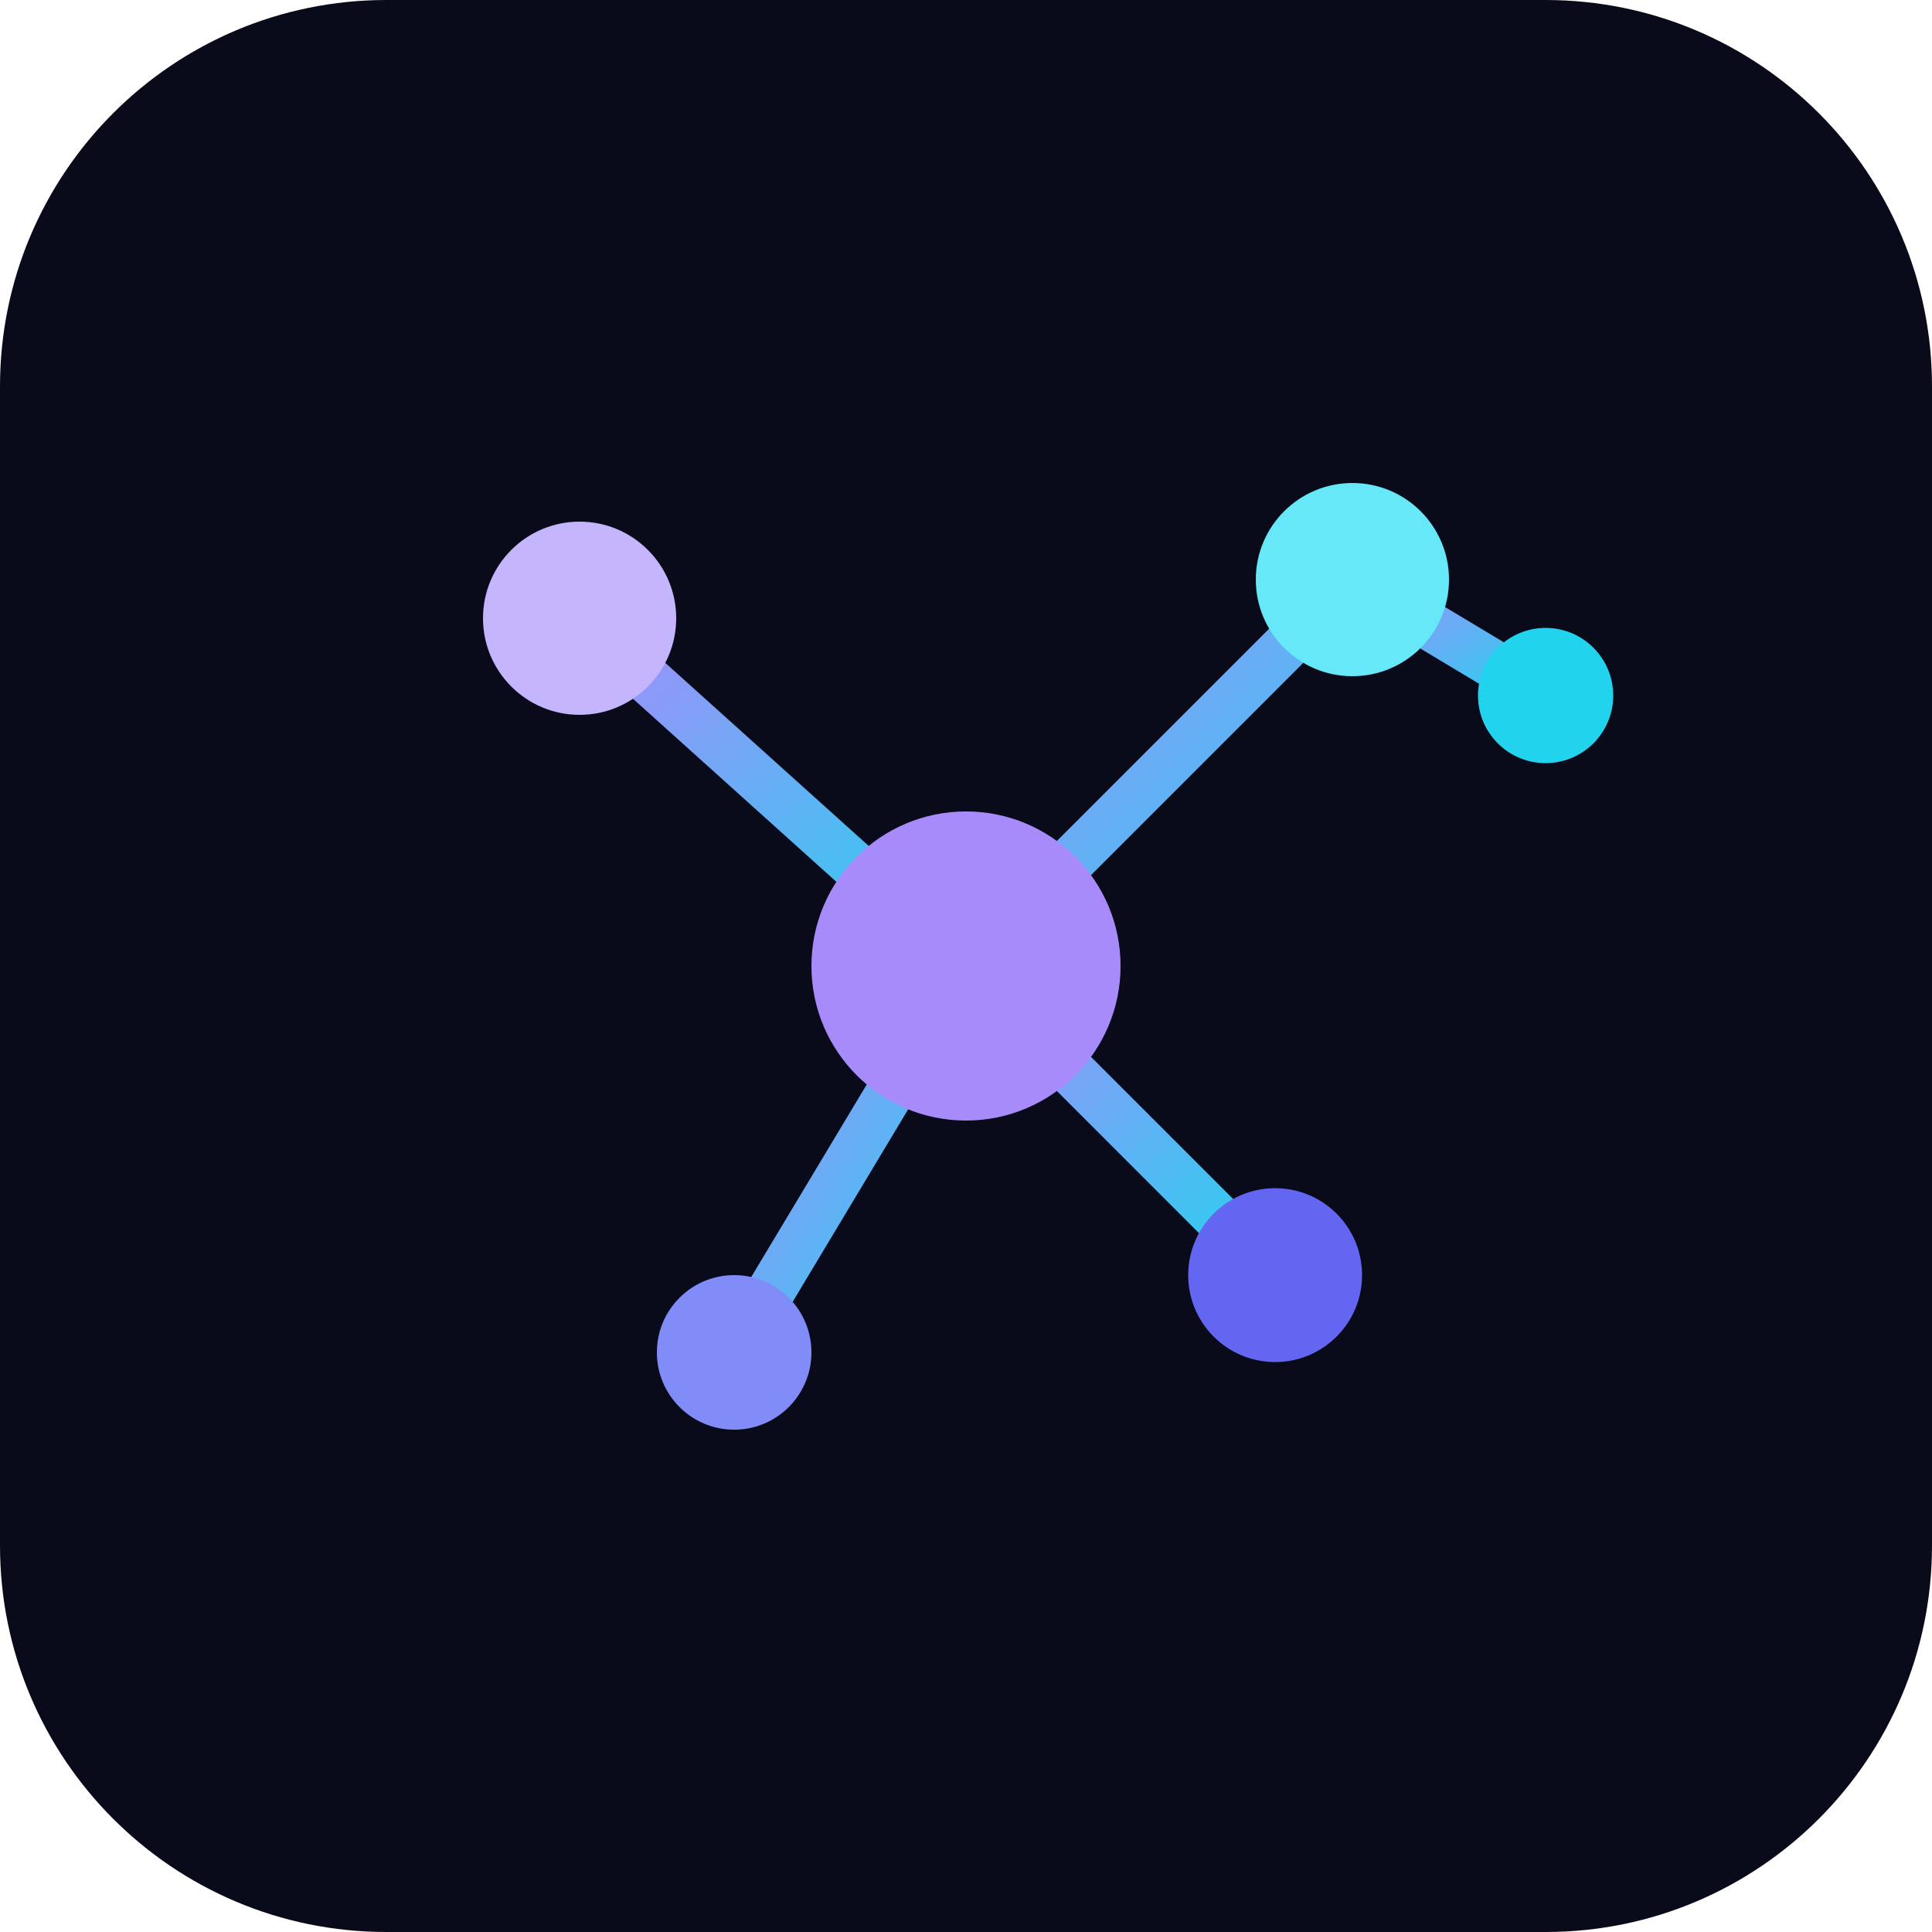
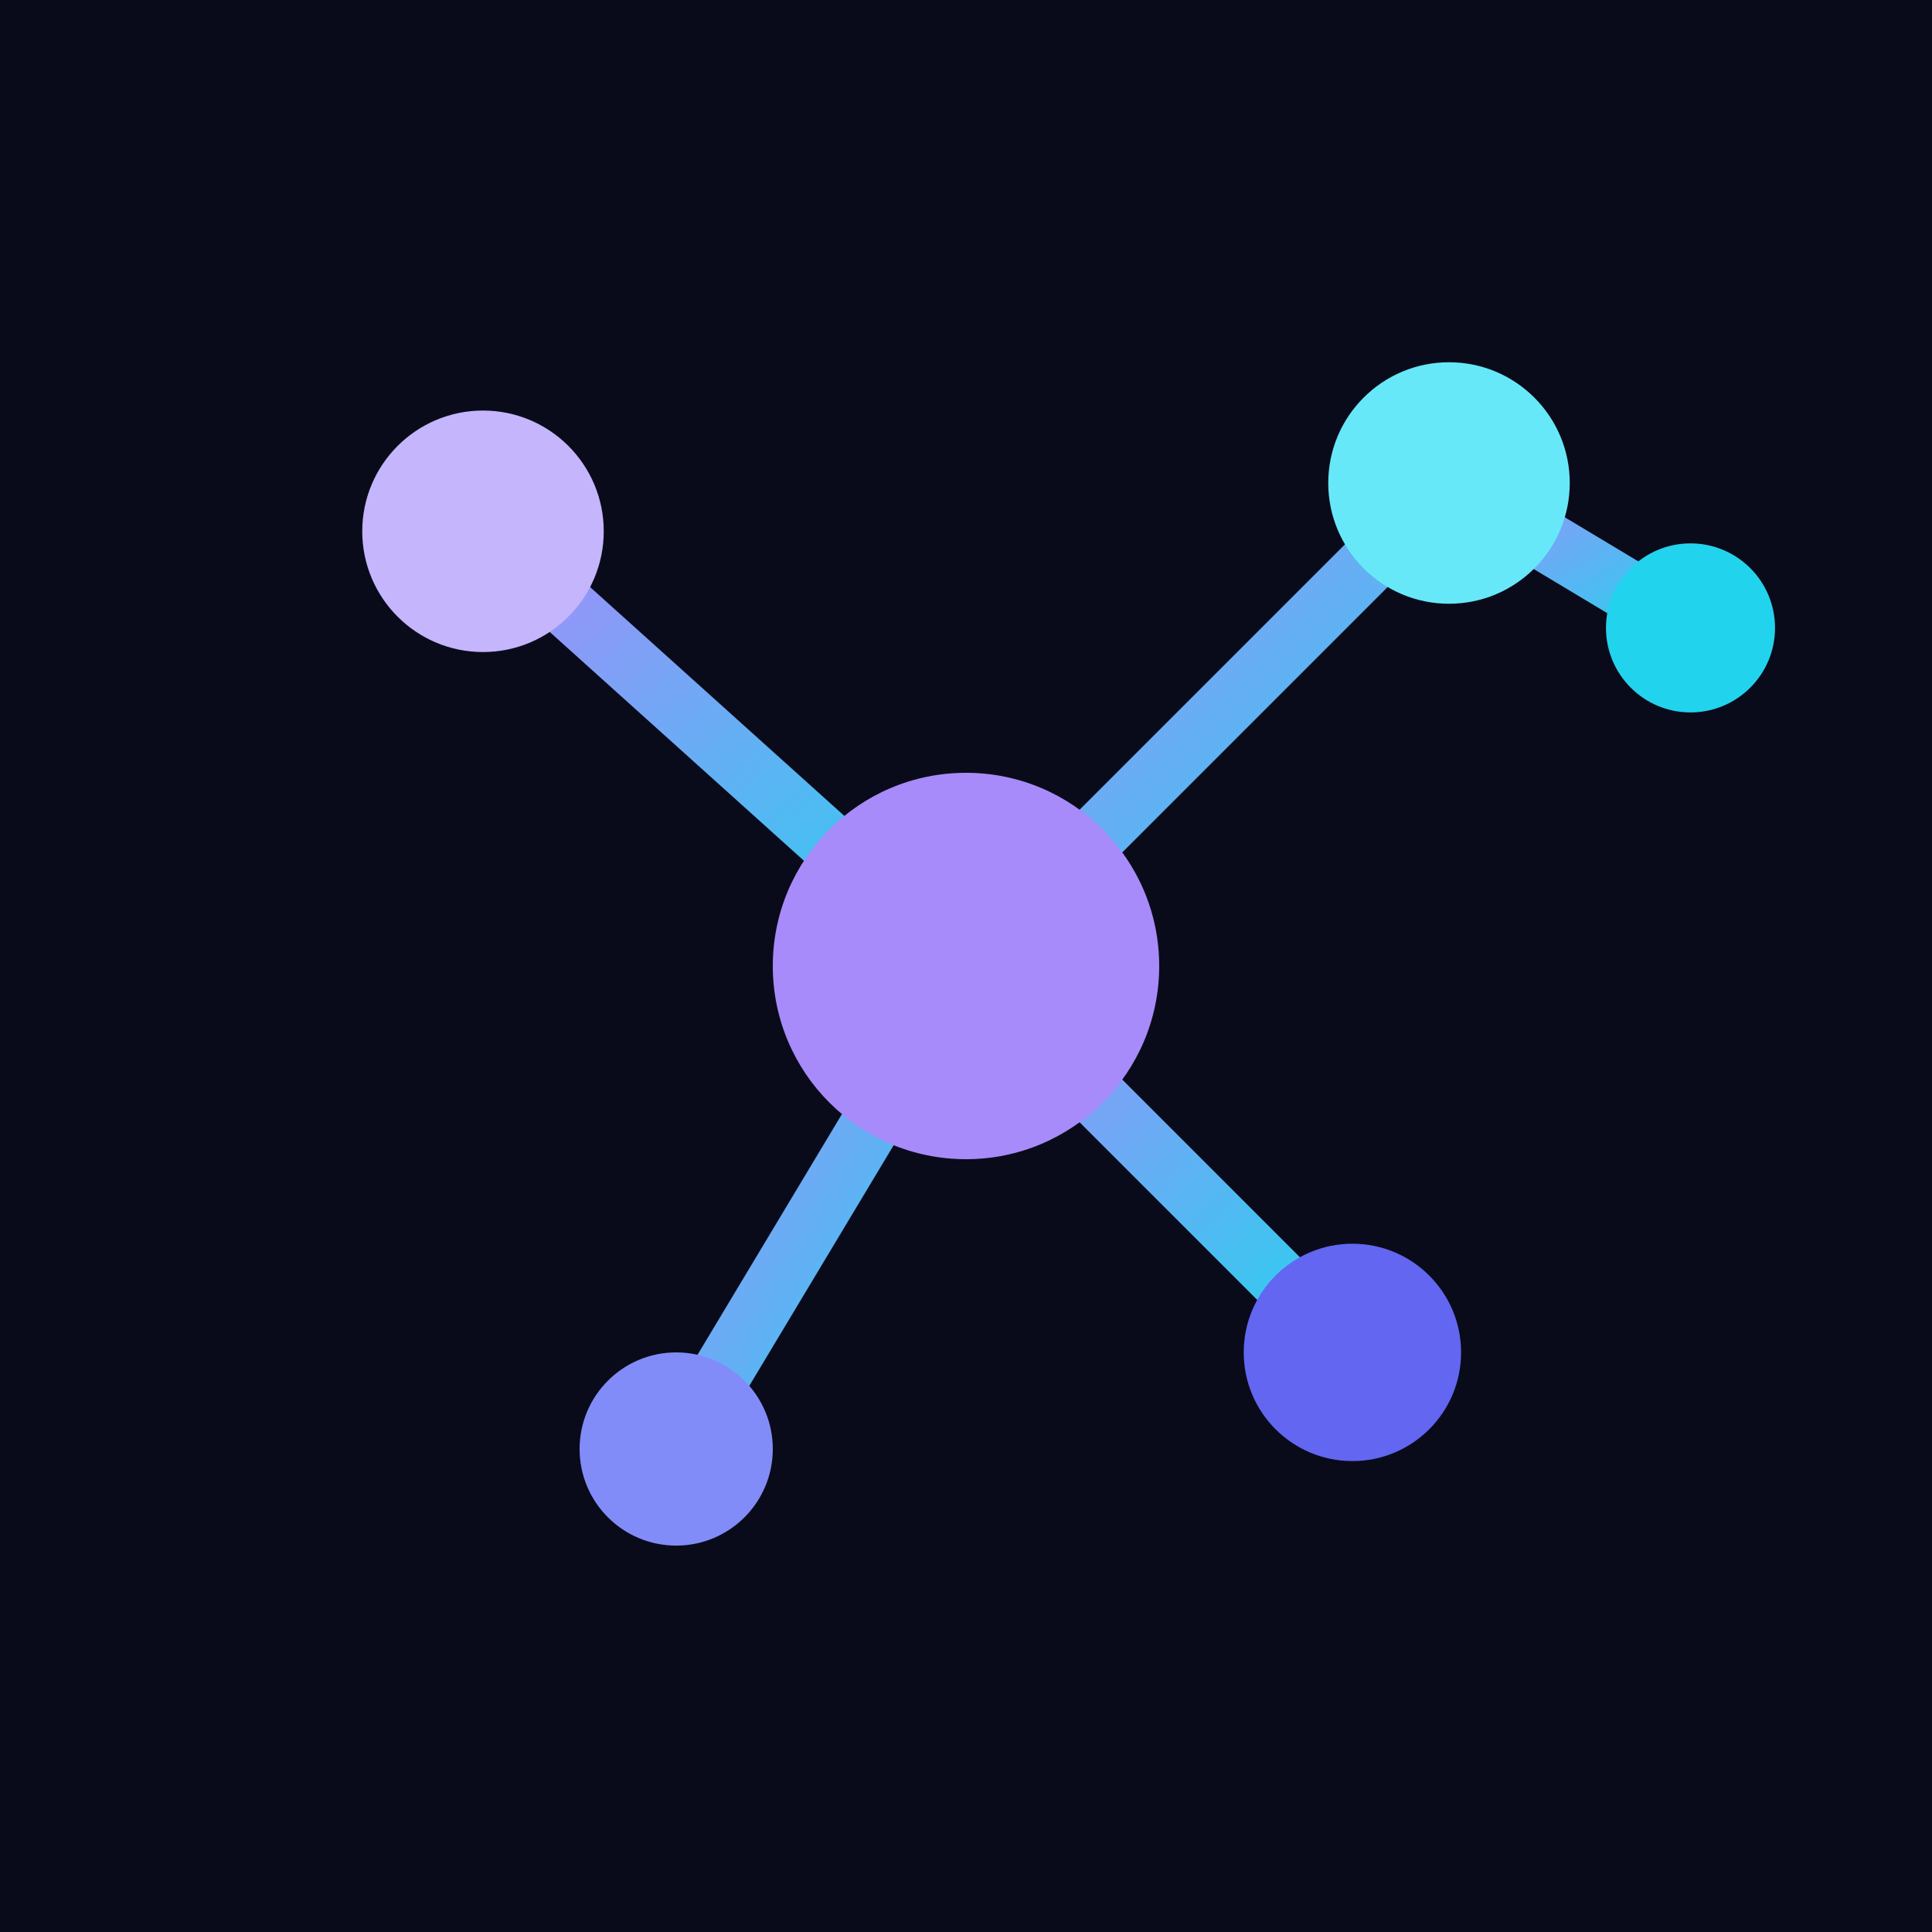
- <svg xmlns="http://www.w3.org/2000/svg" viewBox="0 0 100 100" width="100" height="100">
+ <svg xmlns="http://www.w3.org/2000/svg" viewBox="10 10 80 80" width="100" height="100">
  <defs>
    <linearGradient id="nodeGrad" x1="0%" y1="0%" x2="100%" y2="100%">
      <stop offset="0%" stop-color="#a78bfa" />
      <stop offset="100%" stop-color="#22d3ee" />
    </linearGradient>
  </defs>
  <rect width="100" height="100" rx="20" fill="#0a0b1a" />
  <line x1="50" y1="50" x2="30" y2="32" stroke="url(#nodeGrad)" stroke-width="2.5" />
  <line x1="50" y1="50" x2="70" y2="30" stroke="url(#nodeGrad)" stroke-width="2.5" />
  <line x1="70" y1="30" x2="80" y2="36" stroke="url(#nodeGrad)" stroke-width="2.5" />
  <line x1="50" y1="50" x2="38" y2="70" stroke="url(#nodeGrad)" stroke-width="2.5" />
  <line x1="50" y1="50" x2="66" y2="66" stroke="url(#nodeGrad)" stroke-width="2.5" />
  <circle cx="50" cy="50" r="8" fill="#a78bfa" />
  <circle cx="30" cy="32" r="5" fill="#c4b5fd" />
  <circle cx="70" cy="30" r="5" fill="#67e8f9" />
  <circle cx="80" cy="36" r="3.5" fill="#22d3ee" />
  <circle cx="38" cy="70" r="4" fill="#818cf8" />
  <circle cx="66" cy="66" r="4.5" fill="#6366f1" />
</svg>
